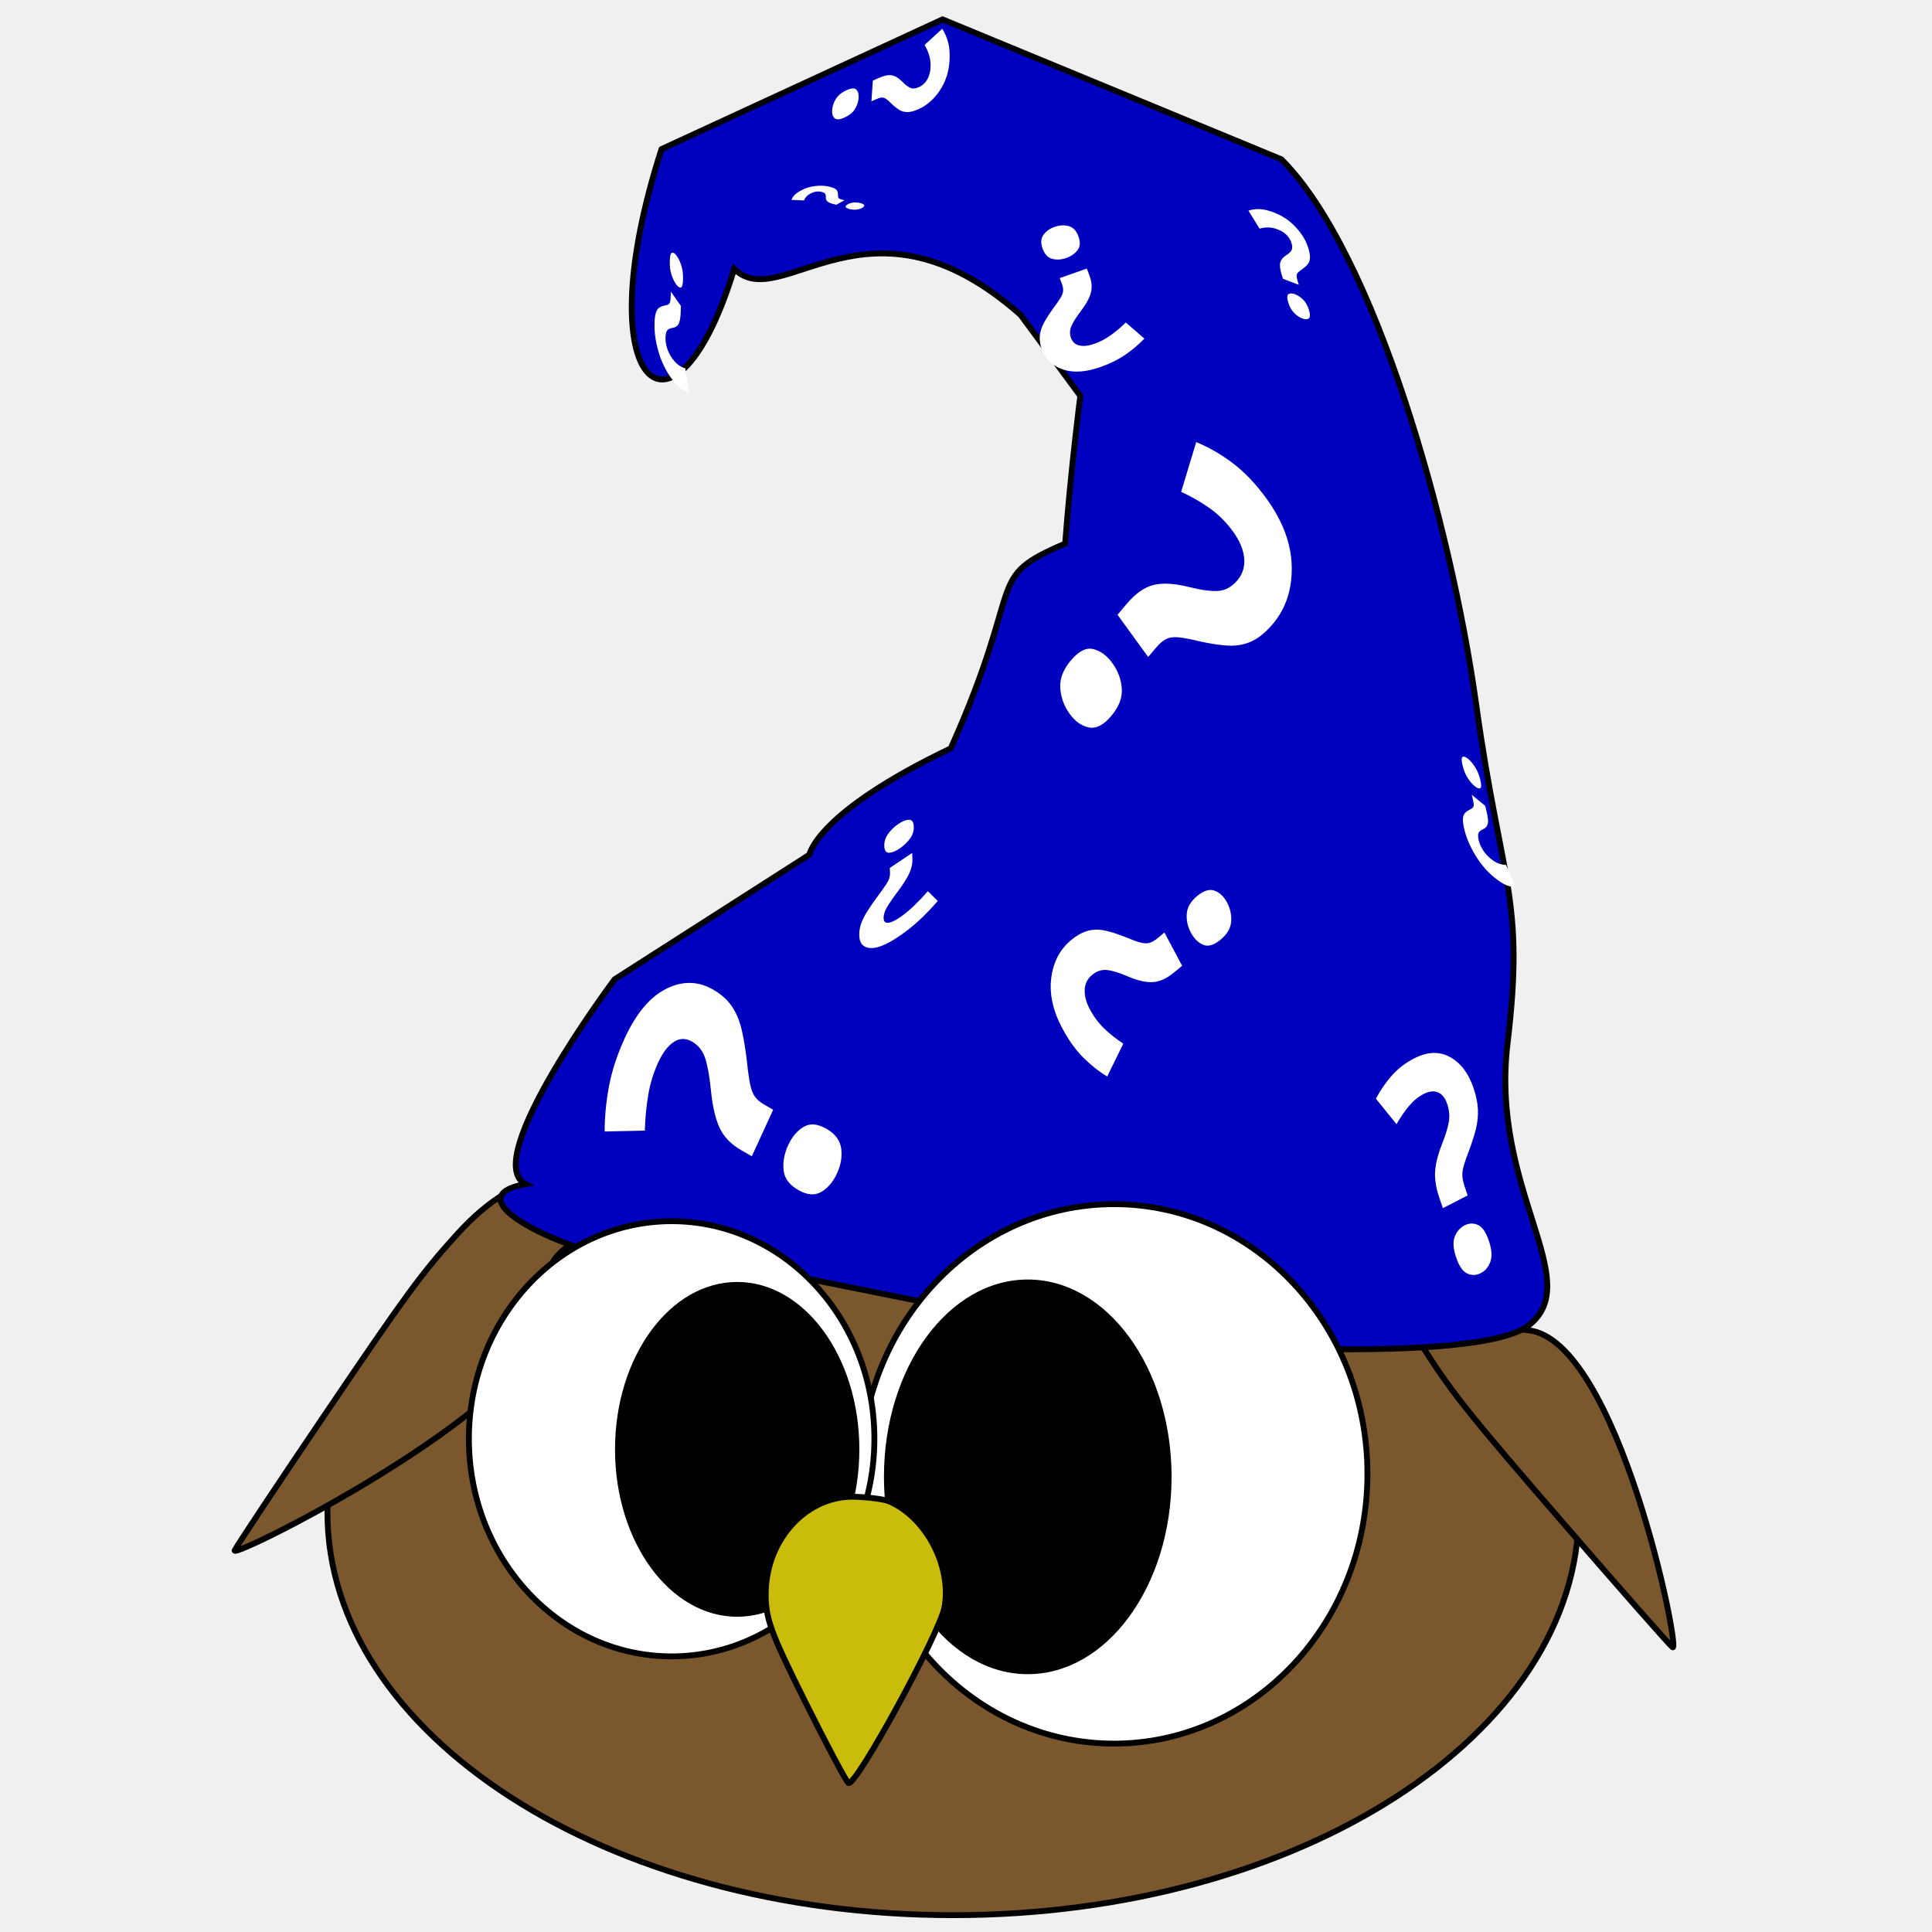
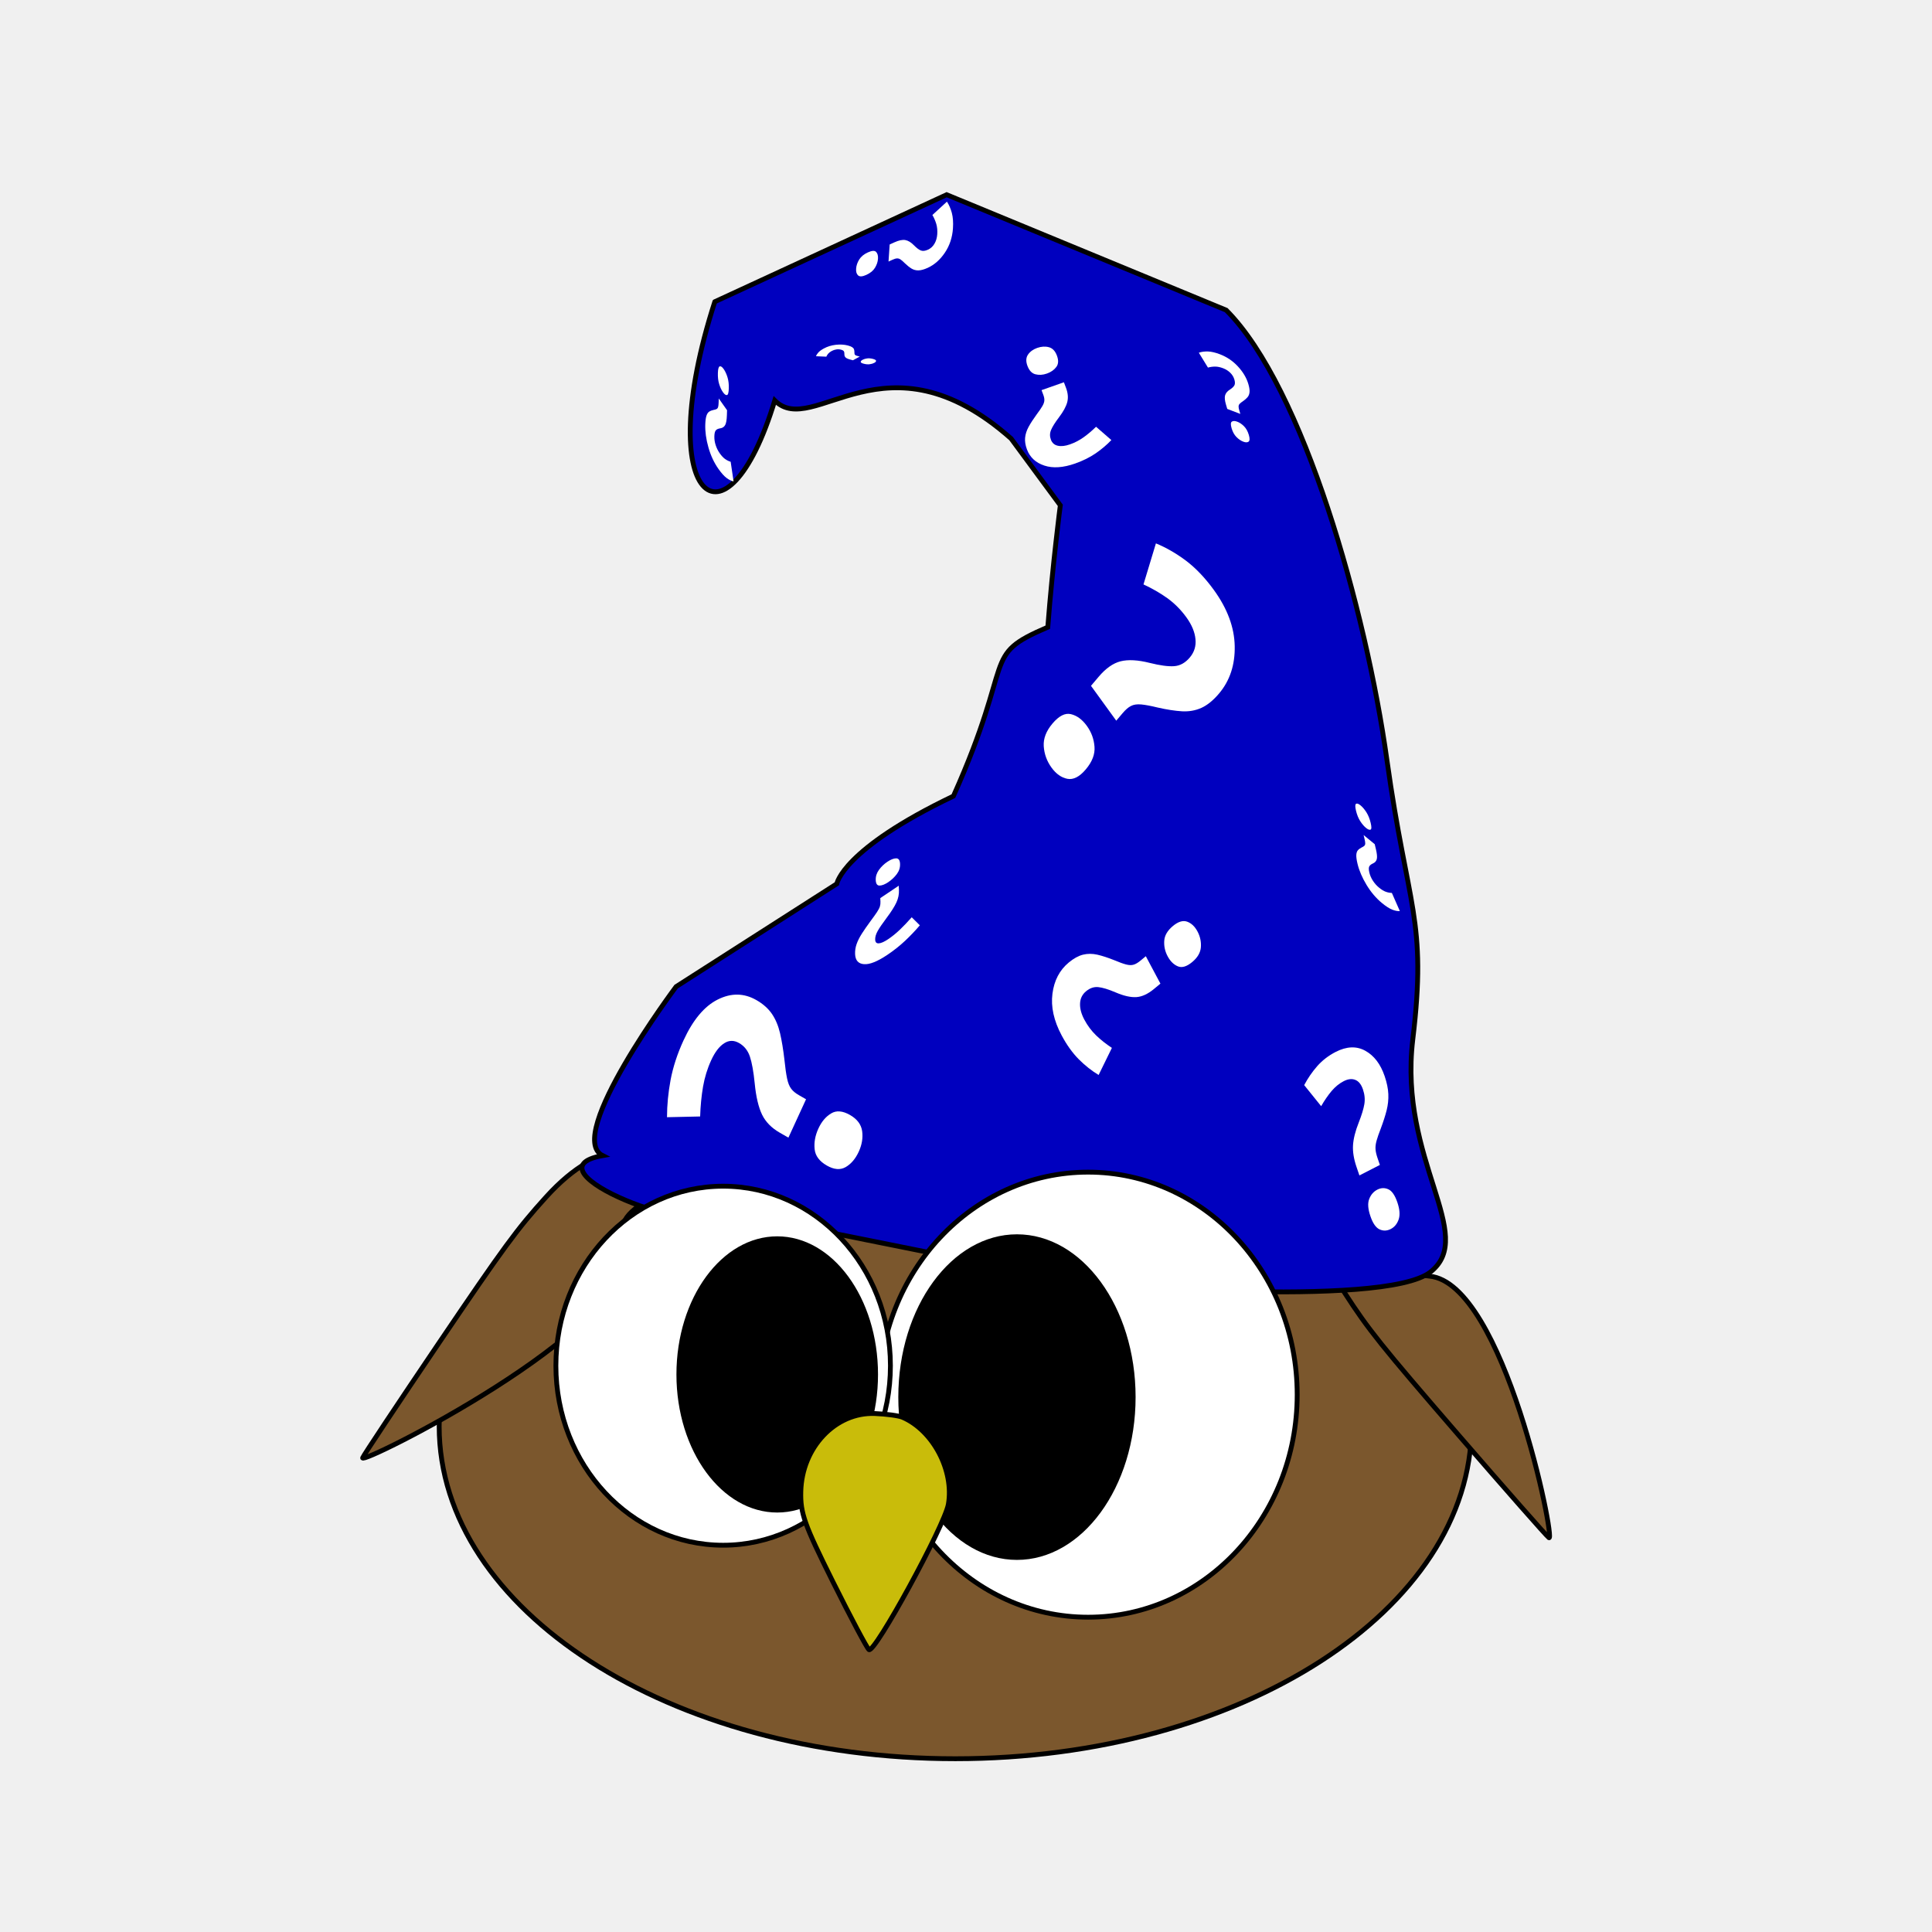
- <svg xmlns="http://www.w3.org/2000/svg" width="330" height="330">
+ <svg xmlns="http://www.w3.org/2000/svg" width="400" height="400">
  <g>
    <g stroke="null" id="svg_1">
-       <ellipse stroke="#000" fill="#7B572D" cx="162.79" cy="258.331" id="svg_16" rx="106.862" ry="68.795" />
-       <path stroke="#000" fill="#7B572D" d="m236.895,199.796c5.988,2.878 8.678,25.919 24.083,27.418c15.405,1.5 26.183,55.225 24.712,54.155c-0.48,-0.349 -8.952,-9.974 -18.826,-21.388c-15.817,-18.285 -18.604,-21.766 -23.433,-29.264c-9.788,-15.198 -14.387,-29.159 -10.121,-30.725c1.245,-0.457 2.858,-0.545 3.585,-0.196l0,0l0,-0z" id="svg_27" />
-       <path transform="rotate(74.9556 74.65 226.959)" stroke="#000" fill="#7B572D" d="m53.449,188.597c18.988,2.939 6.795,17.525 22.2,19.024c15.405,1.5 28.067,63.618 26.595,62.549c-0.48,-0.349 -8.952,-9.974 -18.826,-21.388c-15.817,-18.285 -18.604,-21.766 -23.433,-29.264c-9.788,-15.198 -2.124,-19.64 -10.121,-30.725c-7.997,-11.086 2.858,-0.545 3.585,-0.196l0,0z" id="svg_43" />
-       <path stroke="#000" fill="#0000bf" opacity="NaN" d="m112.993,25.466l48.003,-22.155l57.875,23.898c16,16 28.966,62.224 33.274,93.116c4.308,30.892 8.356,32.904 5.356,57.904c-3,25 13.405,40.446 3.656,48.127c-9.749,7.681 -72.389,2.26 -72.389,2.26c0,0 -76.858,-15.423 -76.858,-15.423c0,7 -39.14,-7.937 -22.14,-10.937c-8,-4 15.214,-34.984 15.214,-34.984c0,0 33.266,-21.289 33.266,-21.289c0,0 1.142,-7.157 24.142,-18.157c13,-29 5.541,-28.978 19.541,-34.978c1,-13 2.592,-25.223 2.592,-25.223c0,0 -10.191,-13.823 -10.191,-13.823c-26,-23 -40.926,0.119 -48.926,-7.881c-10,33 -25.665,20.646 -12.416,-20.454l0,0z" id="svg_13" />
-       <text stroke="#000" fill="#ffffff" x="571.531" y="279.511" id="svg_22" stroke-width="0" font-size="24" font-family="Noto Sans JP" text-anchor="start" xml:space="preserve" font-weight="bold" transform="rotate(13.5064 199.553 106.639) matrix(2.17812 1.86355 -1.27774 2.53779 -711.294 -1658.94)">?</text>
-       <text stroke="#000" fill="#ffffff" x="543.699" y="200.773" id="svg_26" stroke-width="0" font-size="24" font-family="Noto Sans JP" text-anchor="start" xml:space="preserve" font-weight="bold" transform="matrix(1.36312 -0.699405 0.697766 2.04576 -635.209 189.79)">?</text>
-       <ellipse stroke="#000" fill="#fff" cx="190.28" cy="251.751" id="svg_4" rx="43.289" ry="46.073" />
-       <ellipse stroke="#fff" fill="#000" cx="175.549" cy="252.256" id="svg_15" rx="25.064" ry="34.205" />
-       <ellipse stroke="#000" fill="#fff" cx="114.722" cy="245.755" id="svg_3" rx="34.631" ry="37.167" />
-       <ellipse stroke="#fff" fill="#000" cx="125.916" cy="247.561" id="svg_14" rx="21.367" ry="29.092" />
-       <path stroke="#000" fill="#c9bc0a" d="m151.849,256.431c6.325,2.72 10.707,11.029 9.498,18.013c-0.762,4.404 -15.246,30.932 -16.436,30.102c-0.388,-0.271 -3.749,-6.598 -7.469,-14.061c-5.958,-11.954 -6.748,-14.177 -6.64,-18.682c0.219,-9.131 7.185,-16.467 15.33,-16.144c2.377,0.094 4.95,0.441 5.717,0.772l0,0l0,0z" id="svg_18" />
-       <text stroke="#000" fill="#ffffff" x="573.284" y="315.276" id="svg_40" stroke-width="0" font-size="24" font-family="Noto Sans JP" text-anchor="start" xml:space="preserve" font-weight="bold" transform="rotate(-96.0614 126.893 188.471) matrix(2.41723 1.43788 -1.41802 1.95812 -836.82 -1246.15)">?</text>
-       <text stroke="#000" fill="#ffffff" x="485.118" y="259.689" id="svg_41" stroke-width="0" font-size="24" font-family="Noto Sans JP" text-anchor="start" xml:space="preserve" font-weight="bold" transform="rotate(126.704 181.944 47.7808) matrix(1.31032 0.880374 -0.768673 1.1989 -266.451 -688.494)">?</text>
-       <text stroke="#000" fill="#ffffff" x="556.514" y="289.284" id="svg_42" stroke-width="0" font-size="24" font-family="Noto Sans JP" text-anchor="start" xml:space="preserve" font-weight="bold" transform="rotate(-157.389 198.044 163.94) matrix(1.59946 1.31085 -0.938293 1.78513 -435.123 -1075.52)">?</text>
-       <text stroke="#000" fill="#ffffff" x="375.718" y="296.395" id="svg_44" stroke-width="0" font-size="24" font-family="Noto Sans JP" text-anchor="start" xml:space="preserve" font-weight="bold" transform="rotate(44.9503 151.429 15.6502) matrix(0.748681 0.858234 -0.439199 1.16875 -7.58915 -649.008)">?</text>
-       <text stroke="#000" fill="#ffffff" x="317.68" y="399.04" id="svg_45" stroke-width="0" font-size="24" font-family="Noto Sans JP" text-anchor="start" xml:space="preserve" font-weight="bold" transform="rotate(-33.5925 220.901 46.4702) matrix(0.540757 0.758595 -0.317224 1.03306 170.038 -603.353)">?</text>
-       <text stroke="#000" fill="#ffffff" x="497.178" y="309.55" id="svg_46" stroke-width="0" font-size="24" font-family="Noto Sans JP" text-anchor="start" xml:space="preserve" font-weight="bold" transform="rotate(126.704 149.517 151.136) matrix(1.39637 0.492023 -0.819154 0.67004 -308.462 -300.466)">?</text>
-       <text stroke="#000" fill="#ffffff" x="342.147" y="425.45" id="svg_47" stroke-width="0" font-size="24" font-family="Noto Sans JP" text-anchor="start" xml:space="preserve" font-weight="bold" transform="rotate(154.876 249.554 138.755) matrix(0.411938 0.864103 -0.241655 1.17674 204.5 -654.392)">?</text>
-       <text stroke="#000" fill="#ffffff" x="84.783" y="537.105" id="svg_48" stroke-width="0" font-size="24" font-family="Noto Sans JP" text-anchor="start" xml:space="preserve" font-weight="bold" transform="rotate(170.243 114.097 49.7969) matrix(0.411938 0.864103 -0.241655 1.17674 204.5 -654.392)">?</text>
-       <text stroke="#000" fill="#ffffff" x="467.401" y="291.385" id="svg_49" stroke-width="0" font-size="24" font-family="Noto Sans JP" text-anchor="start" xml:space="preserve" font-weight="bold" transform="rotate(-89.1331 141.516 35.2687) matrix(0.253924 0.448771 -0.148959 0.611139 64.88 -349.224)">?</text>
+       <ellipse stroke="#000" fill="#7B572D" cx="197.79" cy="295.331" id="svg_16" rx="106.862" ry="68.795" />
+       <path stroke="#000" fill="#7B572D" d="m271.895,236.796c5.988,2.878 8.678,25.919 24.083,27.418c15.405,1.5 26.183,55.225 24.712,54.155c-0.48,-0.349 -8.952,-9.974 -18.826,-21.388c-15.817,-18.285 -18.604,-21.766 -23.433,-29.264c-9.788,-15.198 -14.387,-29.159 -10.121,-30.725c1.245,-0.457 2.858,-0.545 3.585,-0.196l0,0l0,-0z" id="svg_27" />
+       <path transform="rotate(74.9556 109.65 263.959)" stroke="#000" fill="#7B572D" d="m88.449,225.597c18.988,2.939 6.795,17.525 22.2,19.024c15.405,1.5 28.067,63.618 26.595,62.549c-0.48,-0.349 -8.952,-9.974 -18.826,-21.388c-15.817,-18.285 -18.604,-21.766 -23.433,-29.264c-9.788,-15.198 -2.124,-19.64 -10.121,-30.725c-7.997,-11.086 2.858,-0.545 3.585,-0.196l0,0z" id="svg_43" />
+       <path stroke="#000" fill="#0000bf" opacity="NaN" d="m147.994,62.466l48.003,-22.155l57.875,23.898c16,16 28.966,62.224 33.274,93.116c4.308,30.892 8.356,32.904 5.356,57.904c-3,25 13.405,40.446 3.656,48.127c-9.749,7.681 -72.389,2.26 -72.389,2.26c0,0 -76.858,-15.423 -76.858,-15.423c0,7 -39.14,-7.937 -22.14,-10.937c-8,-4 15.214,-34.984 15.214,-34.984c0,0 33.266,-21.289 33.266,-21.289c0,0 1.142,-7.157 24.142,-18.157c13,-29 5.541,-28.978 19.541,-34.978c1,-13 2.592,-25.223 2.592,-25.223c0,0 -10.191,-13.823 -10.191,-13.823c-26,-23 -40.926,0.119 -48.926,-7.881c-10,33 -25.665,20.646 -12.416,-20.454l0,0z" id="svg_13" />
+       <text stroke="#000" fill="#ffffff" x="588.74" y="281.454" id="svg_22" stroke-width="0" font-size="24" font-family="Noto Sans JP" text-anchor="start" xml:space="preserve" font-weight="bold" transform="rotate(13.5064 234.559 143.624) matrix(2.17812 1.86355 -1.27774 2.53779 -711.294 -1658.94)">?</text>
+       <text stroke="#000" fill="#ffffff" x="557.672" y="223.637" id="svg_26" stroke-width="0" font-size="24" font-family="Noto Sans JP" text-anchor="start" xml:space="preserve" font-weight="bold" transform="matrix(1.36312 -0.699405 0.697766 2.04576 -635.209 189.79)">?</text>
+       <ellipse stroke="#000" fill="#fff" cx="225.28" cy="288.751" id="svg_4" rx="43.289" ry="46.073" />
+       <ellipse stroke="#fff" fill="#000" cx="210.549" cy="289.256" id="svg_15" rx="25.064" ry="34.205" />
+       <ellipse stroke="#000" fill="#fff" cx="149.722" cy="282.755" id="svg_3" rx="34.631" ry="37.167" />
+       <ellipse stroke="#fff" fill="#000" cx="160.916" cy="284.561" id="svg_14" rx="21.367" ry="29.092" />
+       <path stroke="#000" fill="#c9bc0a" d="m186.849,293.431c6.325,2.72 10.707,11.029 9.498,18.013c-0.762,4.404 -15.246,30.932 -16.436,30.102c-0.388,-0.271 -3.749,-6.598 -7.469,-14.061c-5.958,-11.954 -6.748,-14.177 -6.64,-18.682c0.219,-9.131 7.185,-16.467 15.33,-16.144c2.377,0.094 4.95,0.441 5.717,0.772l0,0l0,0z" id="svg_18" />
+       <text stroke="#000" fill="#ffffff" x="591.152" y="321.051" id="svg_40" stroke-width="0" font-size="24" font-family="Noto Sans JP" text-anchor="start" xml:space="preserve" font-weight="bold" transform="rotate(-96.0614 162.272 226.071) matrix(2.41723 1.43788 -1.41802 1.95812 -836.82 -1246.15)">?</text>
+       <text stroke="#000" fill="#ffffff" x="516.441" y="267.55" id="svg_41" stroke-width="0" font-size="24" font-family="Noto Sans JP" text-anchor="start" xml:space="preserve" font-weight="bold" transform="rotate(126.704 217.695 82.8263) matrix(1.31032 0.880374 -0.768673 1.1989 -266.451 -688.494)">?</text>
+       <text stroke="#000" fill="#ffffff" x="580.306" y="292.54" id="svg_42" stroke-width="0" font-size="24" font-family="Noto Sans JP" text-anchor="start" xml:space="preserve" font-weight="bold" transform="rotate(-157.389 234.88 201.447) matrix(1.59946 1.31085 -0.938293 1.78513 -435.123 -1075.52)">?</text>
+       <text stroke="#000" fill="#ffffff" x="421.372" y="294.528" id="svg_44" stroke-width="0" font-size="24" font-family="Noto Sans JP" text-anchor="start" xml:space="preserve" font-weight="bold" transform="rotate(44.9503 186.682 52.7081) matrix(0.748681 0.858234 -0.439199 1.16875 -7.58915 -649.008)">?</text>
+       <text stroke="#000" fill="#ffffff" x="377.602" y="390.854" id="svg_45" stroke-width="0" font-size="24" font-family="Noto Sans JP" text-anchor="start" xml:space="preserve" font-weight="bold" transform="rotate(-33.5925 255.956 83.5619) matrix(0.540757 0.758595 -0.317224 1.03306 170.038 -603.353)">?</text>
+       <text stroke="#000" fill="#ffffff" x="537.337" y="335.281" id="svg_46" stroke-width="0" font-size="24" font-family="Noto Sans JP" text-anchor="start" xml:space="preserve" font-weight="bold" transform="rotate(126.704 181.976 187.294) matrix(1.39637 0.492023 -0.819154 0.67004 -308.462 -300.466)">?</text>
+       <text stroke="#000" fill="#ffffff" x="414.422" y="403.82" id="svg_47" stroke-width="0" font-size="24" font-family="Noto Sans JP" text-anchor="start" xml:space="preserve" font-weight="bold" transform="rotate(154.876 282.504 175.369) matrix(0.411938 0.864103 -0.241655 1.17674 204.5 -654.392)">?</text>
+       <text stroke="#000" fill="#ffffff" x="157.058" y="515.475" id="svg_48" stroke-width="0" font-size="24" font-family="Noto Sans JP" text-anchor="start" xml:space="preserve" font-weight="bold" transform="rotate(170.243 148.894 84.6055) matrix(0.411938 0.864103 -0.241655 1.17674 204.5 -654.392)">?</text>
+       <text stroke="#000" fill="#ffffff" x="467.401" y="291.385" id="svg_49" stroke-width="0" font-size="24" font-family="Noto Sans JP" text-anchor="start" xml:space="preserve" font-weight="bold" transform="rotate(-89.1331 177.223 74.2054) matrix(0.253924 0.448771 -0.148959 0.611139 99.88 -312.224)">?</text>
    </g>
  </g>
</svg>
